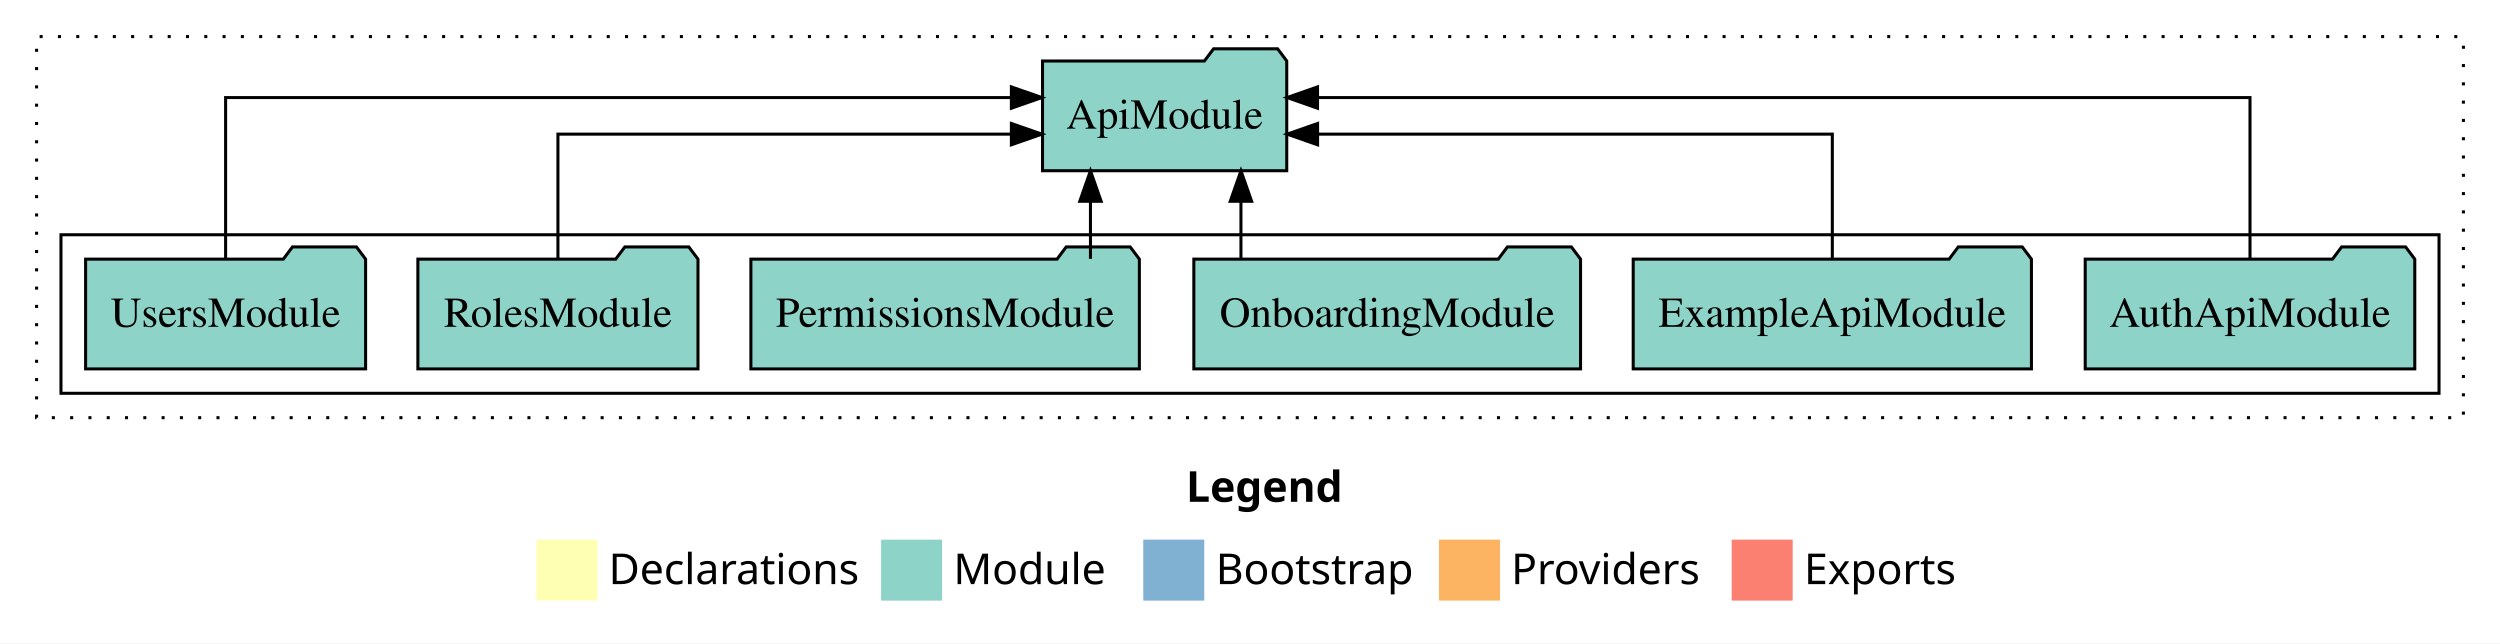
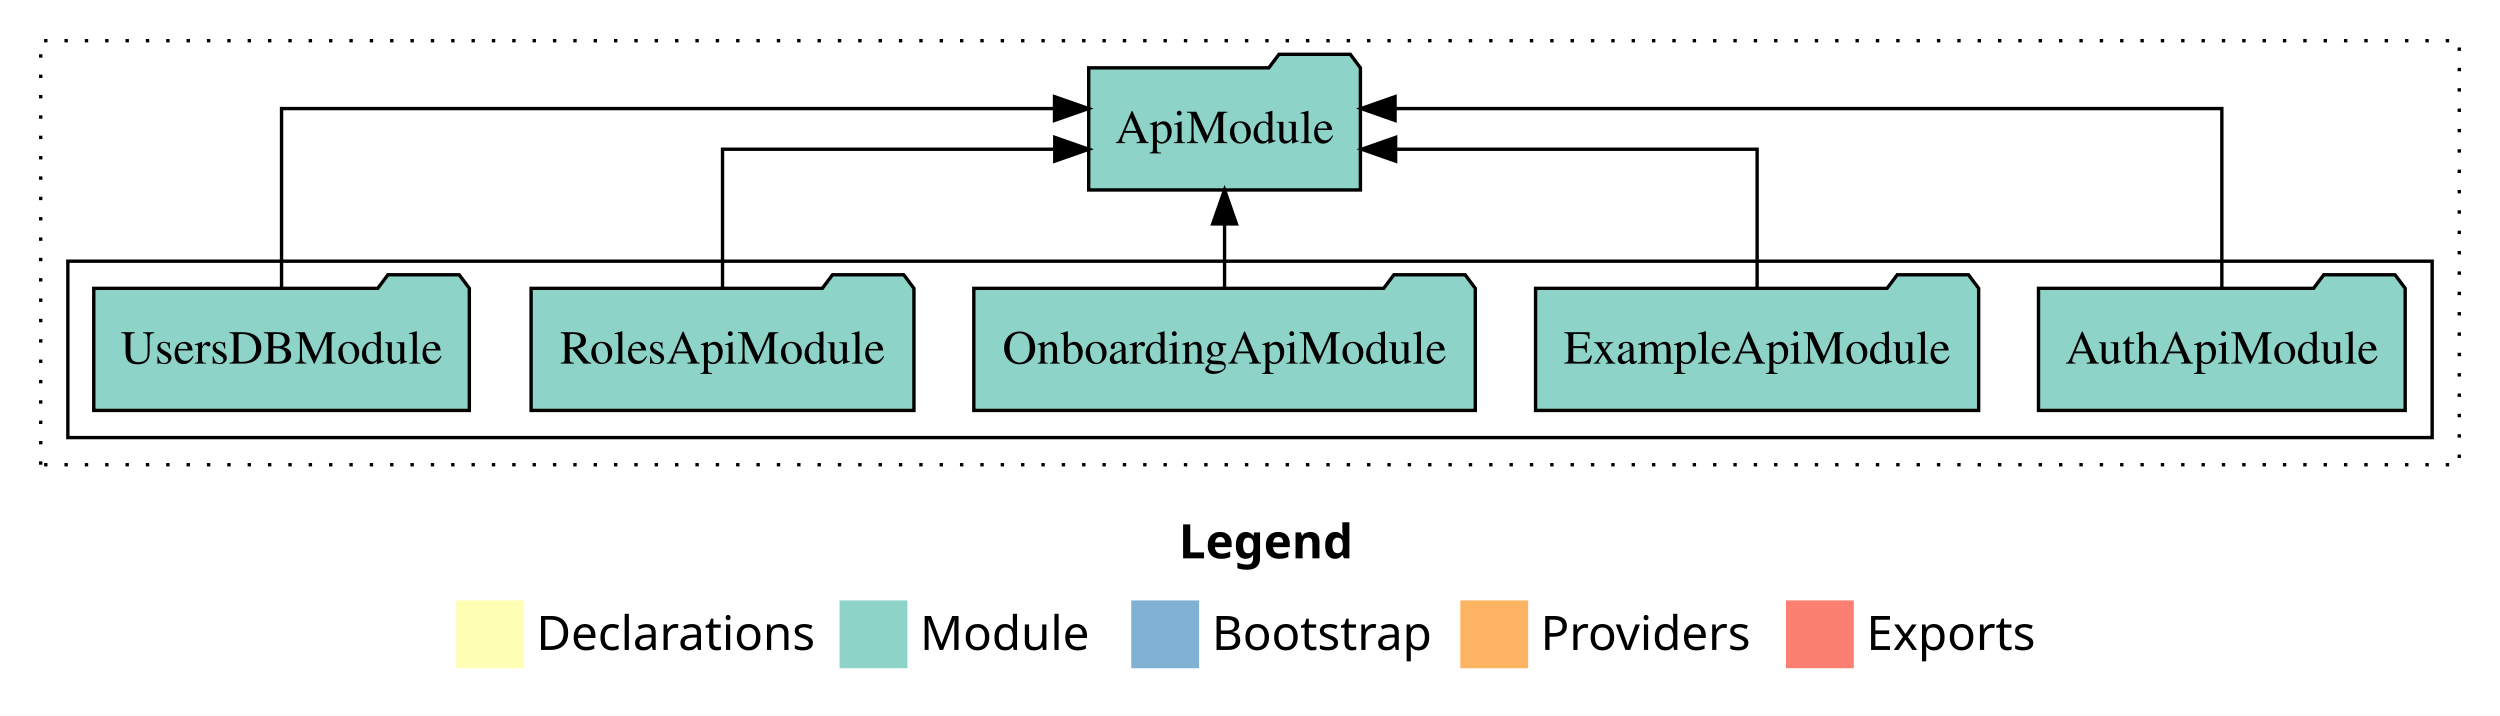
- <svg xmlns="http://www.w3.org/2000/svg" width="820pt" height="211pt" viewBox="0.00 0.00 820.00 211.00">
+ <svg xmlns="http://www.w3.org/2000/svg" width="737pt" height="211pt" viewBox="0.00 0.00 737.00 211.00">
  <g id="graph0" class="graph" transform="scale(1 1) rotate(0) translate(4 207)">
-     <polygon fill="white" stroke="transparent" points="-4,4 -4,-207 816,-207 816,4 -4,4" />
-     <text text-anchor="start" x="385.01" y="-42.4" font-family="Times-12" font-weight="bold" font-size="14.00">Legend</text>
-     <polygon fill="#ffffb3" stroke="transparent" points="172,-10 172,-30 192,-30 192,-10 172,-10" />
-     <text text-anchor="start" x="195.63" y="-15.4" font-family="Times-12" font-size="14.00">  Declarations</text>
-     <polygon fill="#8dd3c7" stroke="transparent" points="285,-10 285,-30 305,-30 305,-10 285,-10" />
-     <text text-anchor="start" x="308.73" y="-15.4" font-family="Times-12" font-size="14.00">  Module</text>
-     <polygon fill="#80b1d3" stroke="transparent" points="371,-10 371,-30 391,-30 391,-10 371,-10" />
-     <text text-anchor="start" x="394.78" y="-15.4" font-family="Times-12" font-size="14.00">  Bootstrap</text>
-     <polygon fill="#fdb462" stroke="transparent" points="468,-10 468,-30 488,-30 488,-10 468,-10" />
-     <text text-anchor="start" x="491.67" y="-15.4" font-family="Times-12" font-size="14.00">  Providers</text>
-     <polygon fill="#fb8072" stroke="transparent" points="564,-10 564,-30 584,-30 584,-10 564,-10" />
-     <text text-anchor="start" x="587.73" y="-15.4" font-family="Times-12" font-size="14.00">  Exports</text>
+     <polygon fill="white" stroke="transparent" points="-4,4 -4,-207 733,-207 733,4 -4,4" />
+     <text text-anchor="start" x="343.51" y="-42.4" font-family="Times-12" font-weight="bold" font-size="14.00">Legend</text>
+     <polygon fill="#ffffb3" stroke="transparent" points="130.5,-10 130.5,-30 150.5,-30 150.5,-10 130.5,-10" />
+     <text text-anchor="start" x="154.13" y="-15.4" font-family="Times-12" font-size="14.00">  Declarations</text>
+     <polygon fill="#8dd3c7" stroke="transparent" points="243.5,-10 243.5,-30 263.5,-30 263.5,-10 243.5,-10" />
+     <text text-anchor="start" x="267.23" y="-15.4" font-family="Times-12" font-size="14.00">  Module</text>
+     <polygon fill="#80b1d3" stroke="transparent" points="329.5,-10 329.5,-30 349.5,-30 349.5,-10 329.5,-10" />
+     <text text-anchor="start" x="353.28" y="-15.4" font-family="Times-12" font-size="14.00">  Bootstrap</text>
+     <polygon fill="#fdb462" stroke="transparent" points="426.5,-10 426.5,-30 446.5,-30 446.5,-10 426.5,-10" />
+     <text text-anchor="start" x="450.17" y="-15.4" font-family="Times-12" font-size="14.00">  Providers</text>
+     <polygon fill="#fb8072" stroke="transparent" points="522.5,-10 522.5,-30 542.5,-30 542.5,-10 522.5,-10" />
+     <text text-anchor="start" x="546.23" y="-15.4" font-family="Times-12" font-size="14.00">  Exports</text>
    <g id="clust1" class="cluster">
-       <polygon fill="none" stroke="black" stroke-dasharray="1,5" points="8,-70 8,-195 804,-195 804,-70 8,-70" />
+       <polygon fill="none" stroke="black" stroke-dasharray="1,5" points="8,-70 8,-195 721,-195 721,-70 8,-70" />
    </g>
    <g id="clust3" class="cluster">
-       <polygon fill="none" stroke="black" points="16,-78 16,-130 796,-130 796,-78 16,-78" />
+       <polygon fill="none" stroke="black" points="16,-78 16,-130 713,-130 713,-78 16,-78" />
    </g>
    <g id="node1" class="node">
-       <polygon fill="#8dd3c7" stroke="black" points="788.05,-122 785.05,-126 764.05,-126 761.05,-122 679.95,-122 679.95,-86 788.05,-86 788.05,-122" />
-       <text text-anchor="middle" x="734" y="-99.8" font-family="Times,serif" font-size="14.00">AuthApiModule</text>
+       <polygon fill="#8dd3c7" stroke="black" points="705.05,-122 702.05,-126 681.05,-126 678.05,-122 596.95,-122 596.95,-86 705.05,-86 705.05,-122" />
+       <text text-anchor="middle" x="651" y="-99.8" font-family="Times,serif" font-size="14.00">AuthApiModule</text>
    </g>
-     <g id="node7" class="node">
-       <polygon fill="#8dd3c7" stroke="black" points="418.05,-187 415.05,-191 394.05,-191 391.05,-187 337.95,-187 337.95,-151 418.05,-151 418.05,-187" />
-       <text text-anchor="middle" x="378" y="-164.8" font-family="Times,serif" font-size="14.00">ApiModule</text>
+     <g id="node6" class="node">
+       <polygon fill="#8dd3c7" stroke="black" points="397.05,-187 394.05,-191 373.05,-191 370.05,-187 316.95,-187 316.95,-151 397.05,-151 397.05,-187" />
+       <text text-anchor="middle" x="357" y="-164.8" font-family="Times,serif" font-size="14.00">ApiModule</text>
    </g>
    <g id="edge1" class="edge">
-       <path fill="none" stroke="black" d="M734,-122.28C734,-143.32 734,-175 734,-175 734,-175 428.15,-175 428.15,-175" />
-       <polygon fill="black" stroke="black" points="428.15,-171.5 418.15,-175 428.15,-178.5 428.15,-171.5" />
+       <path fill="none" stroke="black" d="M651,-122.28C651,-143.32 651,-175 651,-175 651,-175 407.26,-175 407.26,-175" />
+       <polygon fill="black" stroke="black" points="407.26,-171.5 397.26,-175 407.26,-178.5 407.26,-171.5" />
    </g>
    <g id="node2" class="node">
-       <polygon fill="#8dd3c7" stroke="black" points="662.31,-122 659.31,-126 638.31,-126 635.31,-122 531.69,-122 531.69,-86 662.31,-86 662.31,-122" />
-       <text text-anchor="middle" x="597" y="-99.8" font-family="Times,serif" font-size="14.00">ExampleApiModule</text>
+       <polygon fill="#8dd3c7" stroke="black" points="579.31,-122 576.31,-126 555.31,-126 552.31,-122 448.69,-122 448.69,-86 579.31,-86 579.31,-122" />
+       <text text-anchor="middle" x="514" y="-99.8" font-family="Times,serif" font-size="14.00">ExampleApiModule</text>
    </g>
    <g id="edge2" class="edge">
-       <path fill="none" stroke="black" d="M597,-122.02C597,-139.37 597,-163 597,-163 597,-163 428.17,-163 428.17,-163" />
-       <polygon fill="black" stroke="black" points="428.17,-159.5 418.17,-163 428.17,-166.5 428.17,-159.5" />
+       <path fill="none" stroke="black" d="M514,-122.02C514,-139.37 514,-163 514,-163 514,-163 407.43,-163 407.43,-163" />
+       <polygon fill="black" stroke="black" points="407.43,-159.5 397.43,-163 407.43,-166.5 407.43,-159.5" />
    </g>
    <g id="node3" class="node">
-       <polygon fill="#8dd3c7" stroke="black" points="514.42,-122 511.42,-126 490.42,-126 487.42,-122 387.58,-122 387.58,-86 514.42,-86 514.42,-122" />
-       <text text-anchor="middle" x="451" y="-99.8" font-family="Times,serif" font-size="14.00">OnboardingModule</text>
+       <polygon fill="#8dd3c7" stroke="black" points="430.92,-122 427.92,-126 406.92,-126 403.92,-122 283.08,-122 283.08,-86 430.92,-86 430.92,-122" />
+       <text text-anchor="middle" x="357" y="-99.8" font-family="Times,serif" font-size="14.00">OnboardingApiModule</text>
    </g>
    <g id="edge3" class="edge">
-       <path fill="none" stroke="black" d="M403.03,-122.11C403.03,-122.11 403.03,-140.99 403.03,-140.99" />
-       <polygon fill="black" stroke="black" points="399.53,-140.99 403.03,-150.99 406.53,-140.99 399.53,-140.99" />
+       <path fill="none" stroke="black" d="M357,-122.11C357,-122.11 357,-140.99 357,-140.99" />
+       <polygon fill="black" stroke="black" points="353.5,-140.99 357,-150.99 360.5,-140.99 353.5,-140.99" />
    </g>
    <g id="node4" class="node">
-       <polygon fill="#8dd3c7" stroke="black" points="369.71,-122 366.71,-126 345.71,-126 342.71,-122 242.29,-122 242.29,-86 369.71,-86 369.71,-122" />
-       <text text-anchor="middle" x="306" y="-99.8" font-family="Times,serif" font-size="14.00">PermissionsModule</text>
+       <polygon fill="#8dd3c7" stroke="black" points="265.43,-122 262.43,-126 241.43,-126 238.43,-122 152.57,-122 152.57,-86 265.43,-86 265.43,-122" />
+       <text text-anchor="middle" x="209" y="-99.8" font-family="Times,serif" font-size="14.00">RolesApiModule</text>
    </g>
    <g id="edge4" class="edge">
-       <path fill="none" stroke="black" d="M353.67,-122.11C353.67,-122.11 353.67,-140.99 353.67,-140.99" />
-       <polygon fill="black" stroke="black" points="350.17,-140.99 353.67,-150.99 357.17,-140.99 350.17,-140.99" />
+       <path fill="none" stroke="black" d="M209,-122.02C209,-139.37 209,-163 209,-163 209,-163 306.95,-163 306.95,-163" />
+       <polygon fill="black" stroke="black" points="306.95,-166.5 316.95,-163 306.95,-159.5 306.95,-166.5" />
    </g>
    <g id="node5" class="node">
-       <polygon fill="#8dd3c7" stroke="black" points="224.94,-122 221.94,-126 200.94,-126 197.94,-122 133.06,-122 133.06,-86 224.94,-86 224.94,-122" />
-       <text text-anchor="middle" x="179" y="-99.8" font-family="Times,serif" font-size="14.00">RolesModule</text>
+       <polygon fill="#8dd3c7" stroke="black" points="134.36,-122 131.36,-126 110.36,-126 107.36,-122 23.64,-122 23.64,-86 134.36,-86 134.36,-122" />
+       <text text-anchor="middle" x="79" y="-99.8" font-family="Times,serif" font-size="14.00">UsersDBModule</text>
    </g>
    <g id="edge5" class="edge">
-       <path fill="none" stroke="black" d="M179,-122.02C179,-139.37 179,-163 179,-163 179,-163 327.73,-163 327.73,-163" />
-       <polygon fill="black" stroke="black" points="327.73,-166.5 337.73,-163 327.73,-159.5 327.73,-166.5" />
-     </g>
-     <g id="node6" class="node">
-       <polygon fill="#8dd3c7" stroke="black" points="115.92,-122 112.92,-126 91.92,-126 88.92,-122 24.08,-122 24.08,-86 115.92,-86 115.92,-122" />
-       <text text-anchor="middle" x="70" y="-99.8" font-family="Times,serif" font-size="14.00">UsersModule</text>
-     </g>
-     <g id="edge6" class="edge">
-       <path fill="none" stroke="black" d="M70,-122.28C70,-143.32 70,-175 70,-175 70,-175 327.73,-175 327.73,-175" />
-       <polygon fill="black" stroke="black" points="327.73,-178.5 337.73,-175 327.73,-171.5 327.73,-178.5" />
+       <path fill="none" stroke="black" d="M79,-122.28C79,-143.32 79,-175 79,-175 79,-175 306.87,-175 306.87,-175" />
+       <polygon fill="black" stroke="black" points="306.87,-178.5 316.87,-175 306.87,-171.5 306.87,-178.5" />
    </g>
  </g>
</svg>
